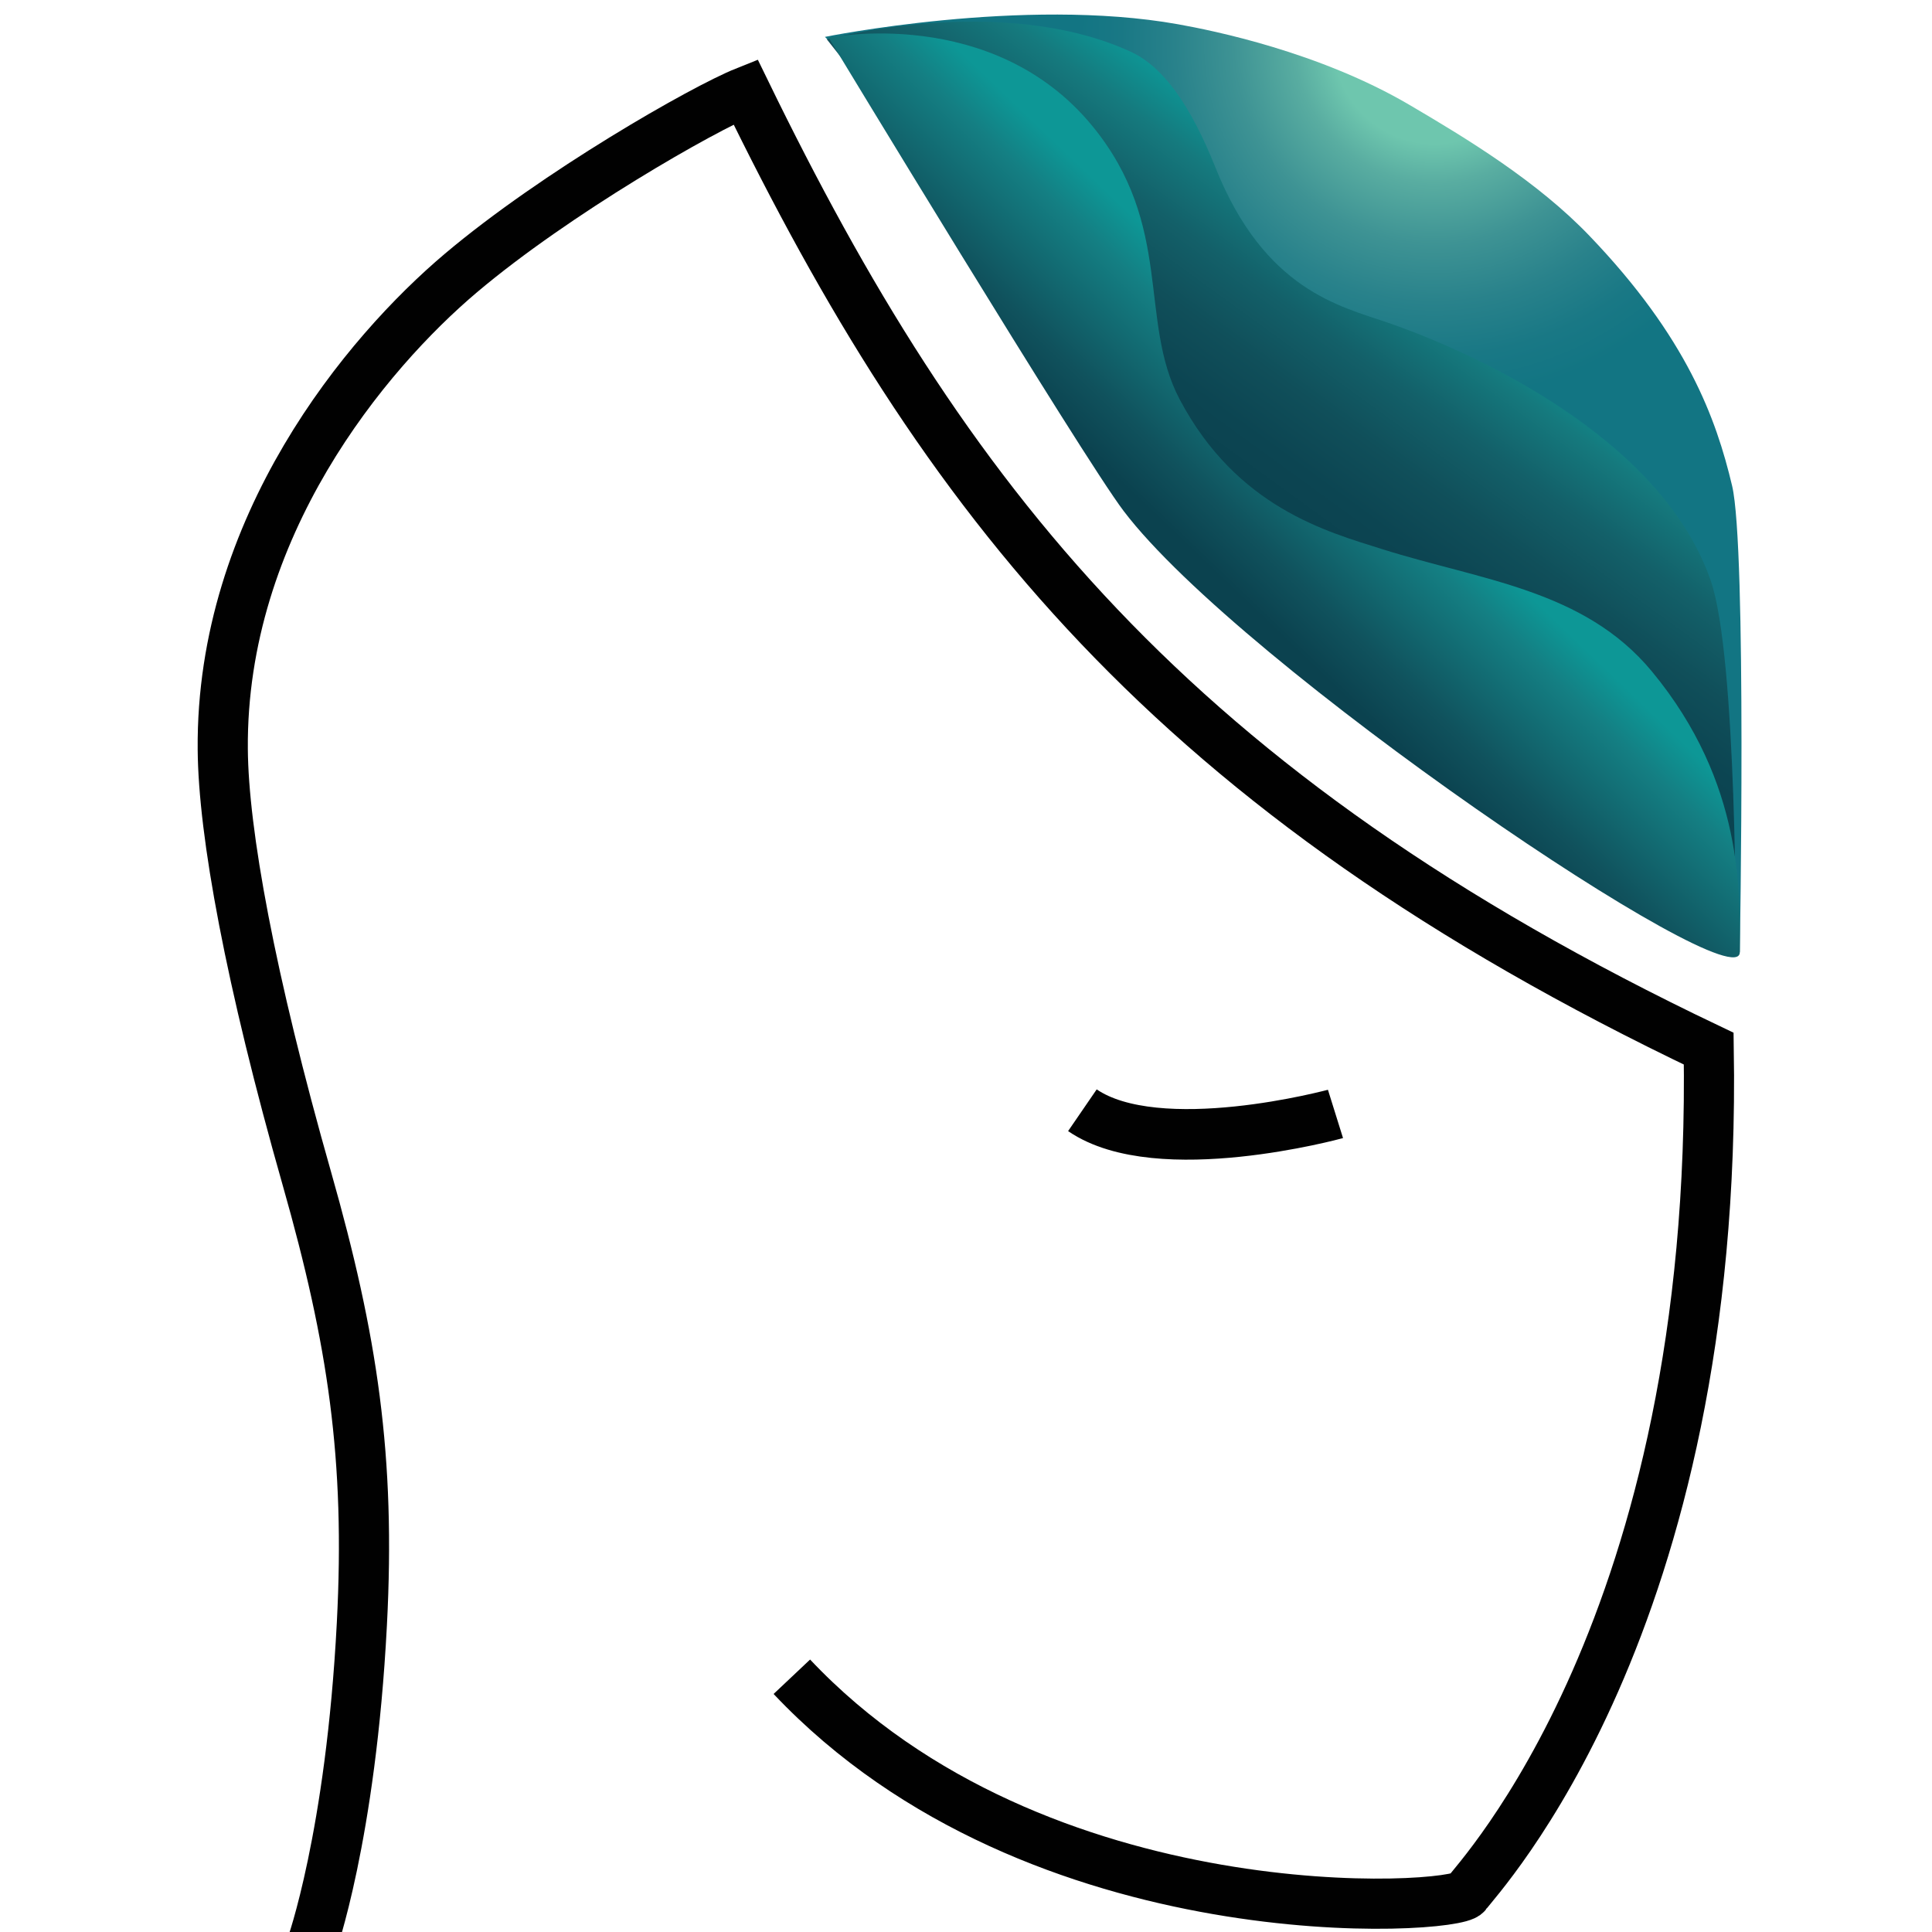
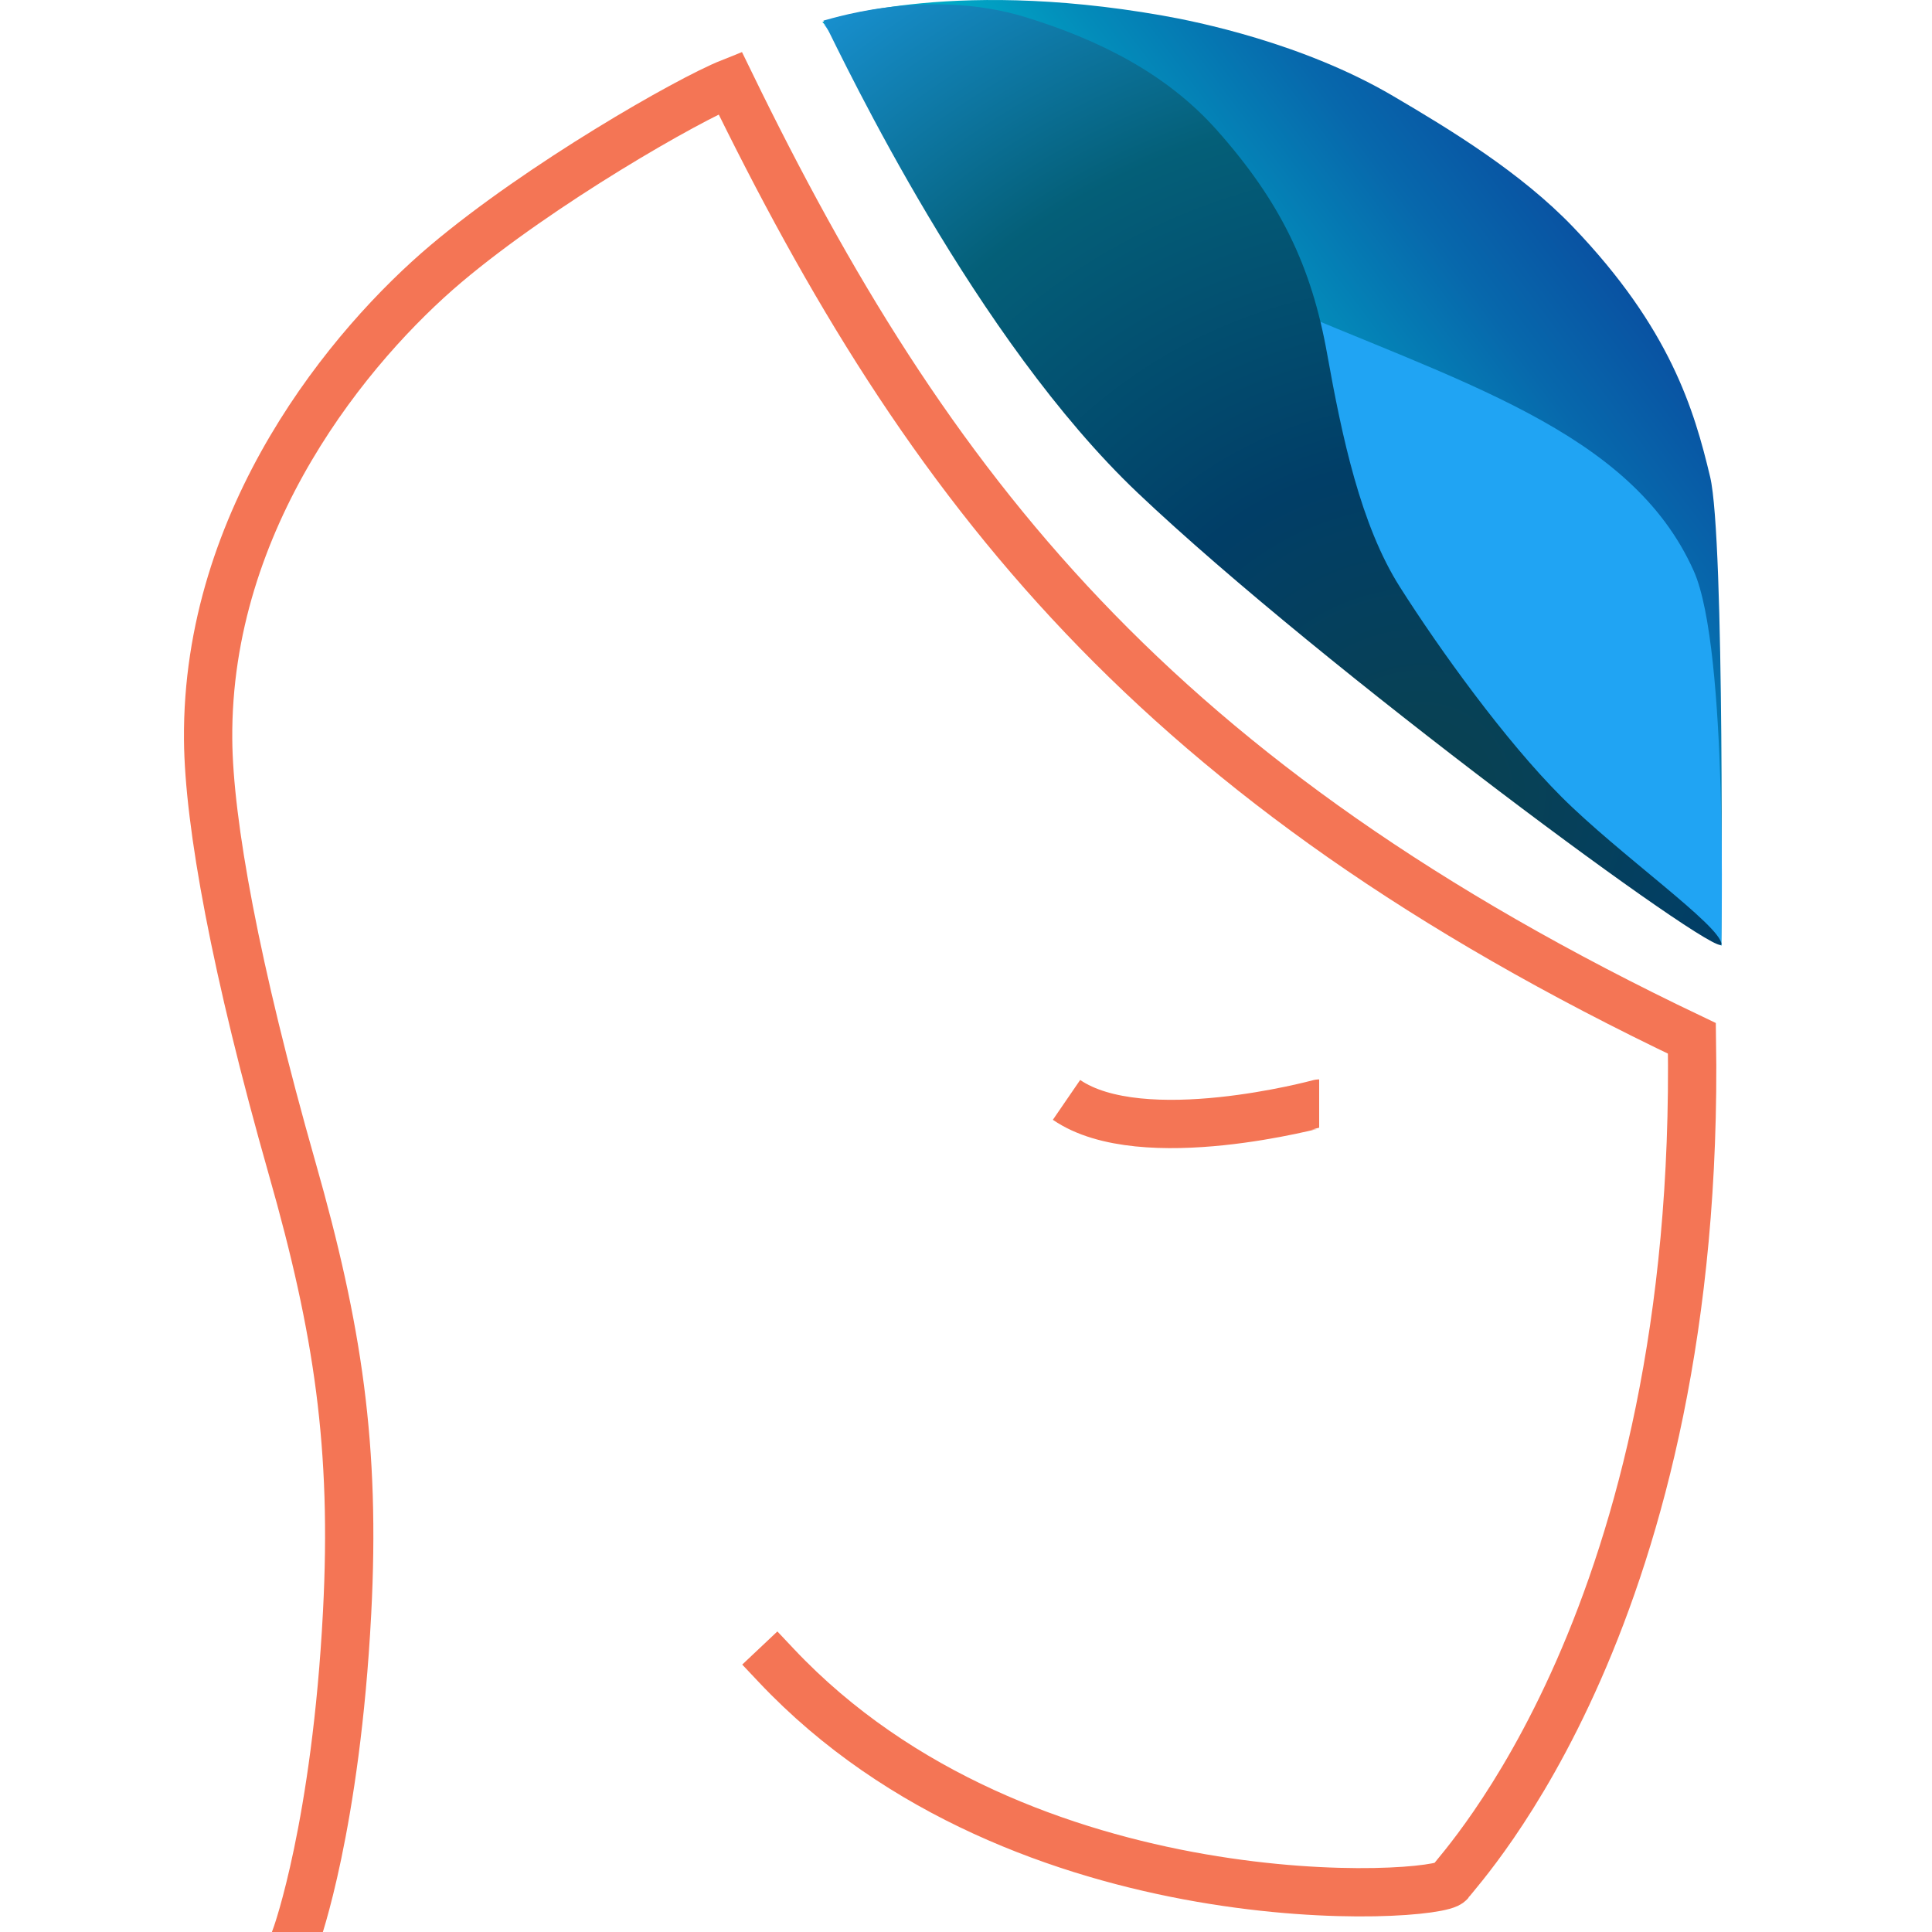
- <svg xmlns="http://www.w3.org/2000/svg" version="1.1" id="Layer_1" x="0px" y="0px" width="120px" height="120px" viewBox="0 0 120 120" style="enable-background:new 0 0 120 120;" xml:space="preserve">
-   <g>
-     <path style="fill-rule:evenodd;clip-rule:evenodd;fill:none;stroke:#010101;stroke-width:3.116;stroke-miterlimit:10;" d="   M19.333,120.904c0,0,2.455-6.793,3.143-20.03c0.539-10.328-0.568-17.649-3.403-27.626c-3.541-12.442-5.198-21.54-5.237-26.707   c-0.117-13.823,8.907-24.613,14.795-29.586c5.889-4.974,15.051-10.21,17.674-11.259c12.305,25.27,26.314,43.466,59.827,59.438   c0.574,35.835-14.366,51.499-15.054,52.498c-0.684,1.012-26.578,2.749-41.895-13.486" />
-     <path style="fill-rule:evenodd;clip-rule:evenodd;fill:none;stroke:#010101;stroke-width:3.142;stroke-miterlimit:10;" d="   M82.949,69.188c-0.006,0.002-11.003,3.004-15.719-0.229" />
-     <radialGradient id="SVGID_1_" cx="89.102" cy="2.652" r="22.276" gradientUnits="userSpaceOnUse">
-       <stop offset="2.583500e-04" style="stop-color:#73C9B9" />
-       <stop offset="0.033" style="stop-color:#70C8B4" />
-       <stop offset="0.098" style="stop-color:#6EC7AF" />
-       <stop offset="0.281" style="stop-color:#6EC6AE" />
-       <stop offset="0.39" style="stop-color:#59ADA1" />
-       <stop offset="0.561" style="stop-color:#3E9394" />
-       <stop offset="0.724" style="stop-color:#29828B" />
-       <stop offset="0.874" style="stop-color:#197885" />
-       <stop offset="1" style="stop-color:#127583" />
-     </radialGradient>
-     <path style="fill-rule:evenodd;clip-rule:evenodd;fill:url(#SVGID_1_);" d="M51.238,2.292c0,0,12.316-2.504,21.927-0.786   c2.166,0.388,8.771,1.717,14.378,5.008c3.596,2.111,7.956,4.762,11.196,8.149c6.039,6.305,7.852,11.322,8.846,15.514   c0.915,3.857,0.477,28.965,0.477,28.965L51.238,2.292z" />
-     <linearGradient id="SVGID_2_" gradientUnits="userSpaceOnUse" x1="89.707" y1="16.837" x2="78.851" y2="31.779">
-       <stop offset="2.583500e-04" style="stop-color:#0D9796" />
-       <stop offset="0.181" style="stop-color:#157A7E" />
-       <stop offset="0.402" style="stop-color:#136069" />
-       <stop offset="0.617" style="stop-color:#104F5A" />
-       <stop offset="0.82" style="stop-color:#0C4552" />
-       <stop offset="1" style="stop-color:#0B424F" />
-     </linearGradient>
-     <path style="fill-rule:evenodd;clip-rule:evenodd;fill:url(#SVGID_2_);" d="M51.354,2.439c0,0,10.81-2.915,18.861,0.767   c2.01,0.919,3.71,3.276,5.28,7.203c3.044,7.609,7.739,8.611,10.675,9.621c4.94,1.702,16.935,6.949,20.089,16.04   c1.645,4.762,1.556,23.023,1.556,23.023L72.106,28.735L51.354,2.439z" />
-     <linearGradient id="SVGID_3_" gradientUnits="userSpaceOnUse" x1="83.961" y1="26.423" x2="75.342" y2="35.434">
-       <stop offset="2.583500e-04" style="stop-color:#0D9796" />
-       <stop offset="0.217" style="stop-color:#147F83" />
-       <stop offset="0.745" style="stop-color:#10525D" />
-       <stop offset="1" style="stop-color:#0B424F" />
-     </linearGradient>
-     <path style="fill-rule:evenodd;clip-rule:evenodd;fill:url(#SVGID_3_);" d="M51.472,2.341c0,0,10.174-2.083,16.388,5.499   c5.062,6.186,2.826,12.06,5.413,16.97c3.553,6.712,9.146,8.215,12.567,9.295c6.146,1.942,12.544,2.505,16.757,7.593   c5.774,6.971,5.465,13.924,5.465,17.445c0,3.142-31.01-17.821-38.272-27.407C67.218,28.351,51.472,2.341,51.472,2.341z" />
+ <svg xmlns="http://www.w3.org/2000/svg" version="1.1" x="0px" y="0px" width="40px" height="40px" viewBox="0 0 40 40" style="enable-background:new 0 0 40 40;" xml:space="preserve">
+   <g id="Layer_1">
+     <g id="stroke_original_copy_5_1_">
+       <g>
+         <path style="fill:none;stroke:#F47555;stroke-linecap:square;stroke-miterlimit:10;" d="M6.139,40.061     c0,0,0.817-2.261,1.047-6.666c0.18-3.438-0.189-5.875-1.134-9.193c-1.179-4.142-1.729-7.17-1.743-8.89     c-0.039-4.603,2.964-8.194,4.923-9.85c1.961-1.655,5.01-3.398,5.884-3.747c4.095,8.411,8.759,14.468,19.913,19.783     c0.191,11.929-4.781,17.142-5.012,17.476c-0.229,0.338-8.847,0.914-13.943-4.49" />
+         <path style="fill:none;stroke:#F47555;stroke-miterlimit:10;" d="M27.312,22.848c-0.002,0-3.662,1-5.231-0.076" />
+         <linearGradient id="SVGID_1_" gradientUnits="userSpaceOnUse" x1="518.78" y1="760.683" x2="529.143" y2="752.942" gradientTransform="matrix(1 0 0 1 -492 -751)">
+           <stop offset="0" style="stop-color:#00A8C6" />
+           <stop offset="0.161" style="stop-color:#038CBA" />
+           <stop offset="0.402" style="stop-color:#0768AC" />
+           <stop offset="0.598" style="stop-color:#0952A2" />
+           <stop offset="0.724" style="stop-color:#0A4A9F" />
+           <stop offset="0.739" style="stop-color:#0A4997" />
+           <stop offset="0.81" style="stop-color:#0A4678" />
+           <stop offset="0.878" style="stop-color:#0A4461" />
+           <stop offset="0.943" style="stop-color:#0A4254" />
+           <stop offset="1" style="stop-color:#0A424F" />
+         </linearGradient>
+         <path style="fill:url(#SVGID_1_);" d="M17.025,0.456c0,0,2.521-0.928,7.032-0.136c0.721,0.126,2.92,0.571,4.784,1.667     c1.196,0.702,2.646,1.585,3.728,2.713c2.011,2.099,2.506,3.781,2.838,5.175c0.305,1.284,0.232,9.705,0.232,9.705L17.025,0.456z" />
+         <path style="fill:#20A4F3;" d="M17.064,0.505c0,0,2.976-0.145,5.654,1.081c0.671,0.306,1.591,0.39,2.113,1.697     c1.015,2.532,0.423,2.49,1.371,2.901c3.969,1.719,7.562,2.714,8.866,5.639c0.721,1.612,0.568,7.756,0.568,7.756     S26.424,12.236,23.7,9.383C21.734,7.319,17.064,0.505,17.064,0.505z" />
+         <radialGradient id="SVGID_2_" cx="521.438" cy="767.438" r="22.892" gradientTransform="matrix(1 0 0 1 -492 -751)" gradientUnits="userSpaceOnUse">
+           <stop offset="0" style="stop-color:#0A424F" />
+           <stop offset="0.298" style="stop-color:#013E67" />
+           <stop offset="0.621" style="stop-color:#045F78" />
+           <stop offset="1" style="stop-color:#20A4F3" />
+         </radialGradient>
+         <path style="fill:url(#SVGID_2_);" d="M17.048,0.425C17.01,0.458,19.115-0.3,21.249,0.36c1.458,0.452,2.88,1.137,3.942,2.331     c1.312,1.476,1.961,2.811,2.287,4.641c0.305,1.702,0.692,3.541,1.506,4.822c0.83,1.308,2.188,3.188,3.345,4.344     c1.19,1.19,3.302,2.671,3.312,3.051c0.008,0.374-8.277-5.732-12.082-9.341C20.202,7.026,17.518,1.367,17.048,0.425z" />
+         <path style="fill:none;stroke:#BE202E;stroke-width:0.073;stroke-miterlimit:10;" d="M28.842,14.634" />
+         <path style="fill:none;stroke:#BE202E;stroke-width:0.073;stroke-miterlimit:10;" d="M28.842,14.634" />
+         <path style="fill:none;stroke:#BE202E;stroke-width:0.073;stroke-miterlimit:10;" d="M28.842,14.634" />
+       </g>
+     </g>
+   </g>
+   <g id="Layer_1_copy" style="display:none;">
+     <g id="stroke_original_copy_5_2_" style="display:inline;">
+       <g>
+         <path style="fill:none;stroke:#000000;stroke-linecap:square;stroke-miterlimit:10;" d="M6.139,40.061     c0,0,0.817-2.261,1.047-6.666c0.18-3.438-0.189-5.875-1.134-9.193c-1.179-4.142-1.729-7.17-1.743-8.89     c-0.039-4.603,2.964-8.194,4.923-9.85c1.961-1.655,5.01-3.398,5.884-3.747c4.095,8.411,8.759,14.468,19.913,19.783     c0.191,11.929-4.781,17.142-5.012,17.476c-0.229,0.338-8.847,0.914-13.943-4.49" />
+         <path style="fill:none;stroke:#000000;stroke-miterlimit:10;" d="M27.312,22.848c-0.002,0-3.662,1-5.231-0.076" />
+         <linearGradient id="SVGID_3_" gradientUnits="userSpaceOnUse" x1="518.78" y1="760.683" x2="529.143" y2="752.942" gradientTransform="matrix(1 0 0 1 -492 -751)">
+           <stop offset="0" style="stop-color:#00A8C6" />
+           <stop offset="0.161" style="stop-color:#038CBA" />
+           <stop offset="0.402" style="stop-color:#0768AC" />
+           <stop offset="0.598" style="stop-color:#0952A2" />
+           <stop offset="0.724" style="stop-color:#0A4A9F" />
+           <stop offset="0.739" style="stop-color:#0A4997" />
+           <stop offset="0.81" style="stop-color:#0A4678" />
+           <stop offset="0.878" style="stop-color:#0A4461" />
+           <stop offset="0.943" style="stop-color:#0A4254" />
+           <stop offset="1" style="stop-color:#0A424F" />
+         </linearGradient>
+         <path style="fill:url(#SVGID_3_);" d="M17.025,0.456c0,0,2.521-0.928,7.032-0.136c0.721,0.126,2.92,0.571,4.784,1.667     c1.196,0.702,2.646,1.585,3.728,2.713c2.011,2.099,2.506,3.781,2.838,5.175c0.305,1.284,0.232,9.705,0.232,9.705L17.025,0.456z" />
+         <path style="fill:#20A4F3;" d="M17.064,0.505c0,0,2.976-0.145,5.654,1.081c0.671,0.306,1.591,0.39,2.113,1.697     c1.015,2.532,0.423,2.49,1.371,2.901c3.969,1.719,7.562,2.714,8.866,5.639c0.721,1.612,0.568,7.756,0.568,7.756     S26.424,12.236,23.7,9.383C21.734,7.319,17.064,0.505,17.064,0.505z" />
+         <radialGradient id="SVGID_4_" cx="521.438" cy="767.438" r="22.892" gradientTransform="matrix(1 0 0 1 -492 -751)" gradientUnits="userSpaceOnUse">
+           <stop offset="0" style="stop-color:#0A424F" />
+           <stop offset="0.298" style="stop-color:#013E67" />
+           <stop offset="0.621" style="stop-color:#045F78" />
+           <stop offset="1" style="stop-color:#20A4F3" />
+         </radialGradient>
+         <path style="fill:url(#SVGID_4_);" d="M17.048,0.425C17.01,0.458,19.115-0.3,21.249,0.36c1.458,0.452,2.88,1.137,3.942,2.331     c1.312,1.476,1.961,2.811,2.287,4.641c0.305,1.702,0.692,3.541,1.506,4.822c0.83,1.308,2.188,3.188,3.345,4.344     c1.19,1.19,3.302,2.671,3.312,3.051c0.008,0.374-8.277-5.732-12.082-9.341C20.202,7.026,17.518,1.367,17.048,0.425z" />
+         <path style="fill:none;stroke:#BE202E;stroke-width:0.073;stroke-miterlimit:10;" d="M28.842,14.634" />
+         <path style="fill:none;stroke:#BE202E;stroke-width:0.073;stroke-miterlimit:10;" d="M28.842,14.634" />
+         <path style="fill:none;stroke:#BE202E;stroke-width:0.073;stroke-miterlimit:10;" d="M28.842,14.634" />
+       </g>
+     </g>
  </g>
</svg>
